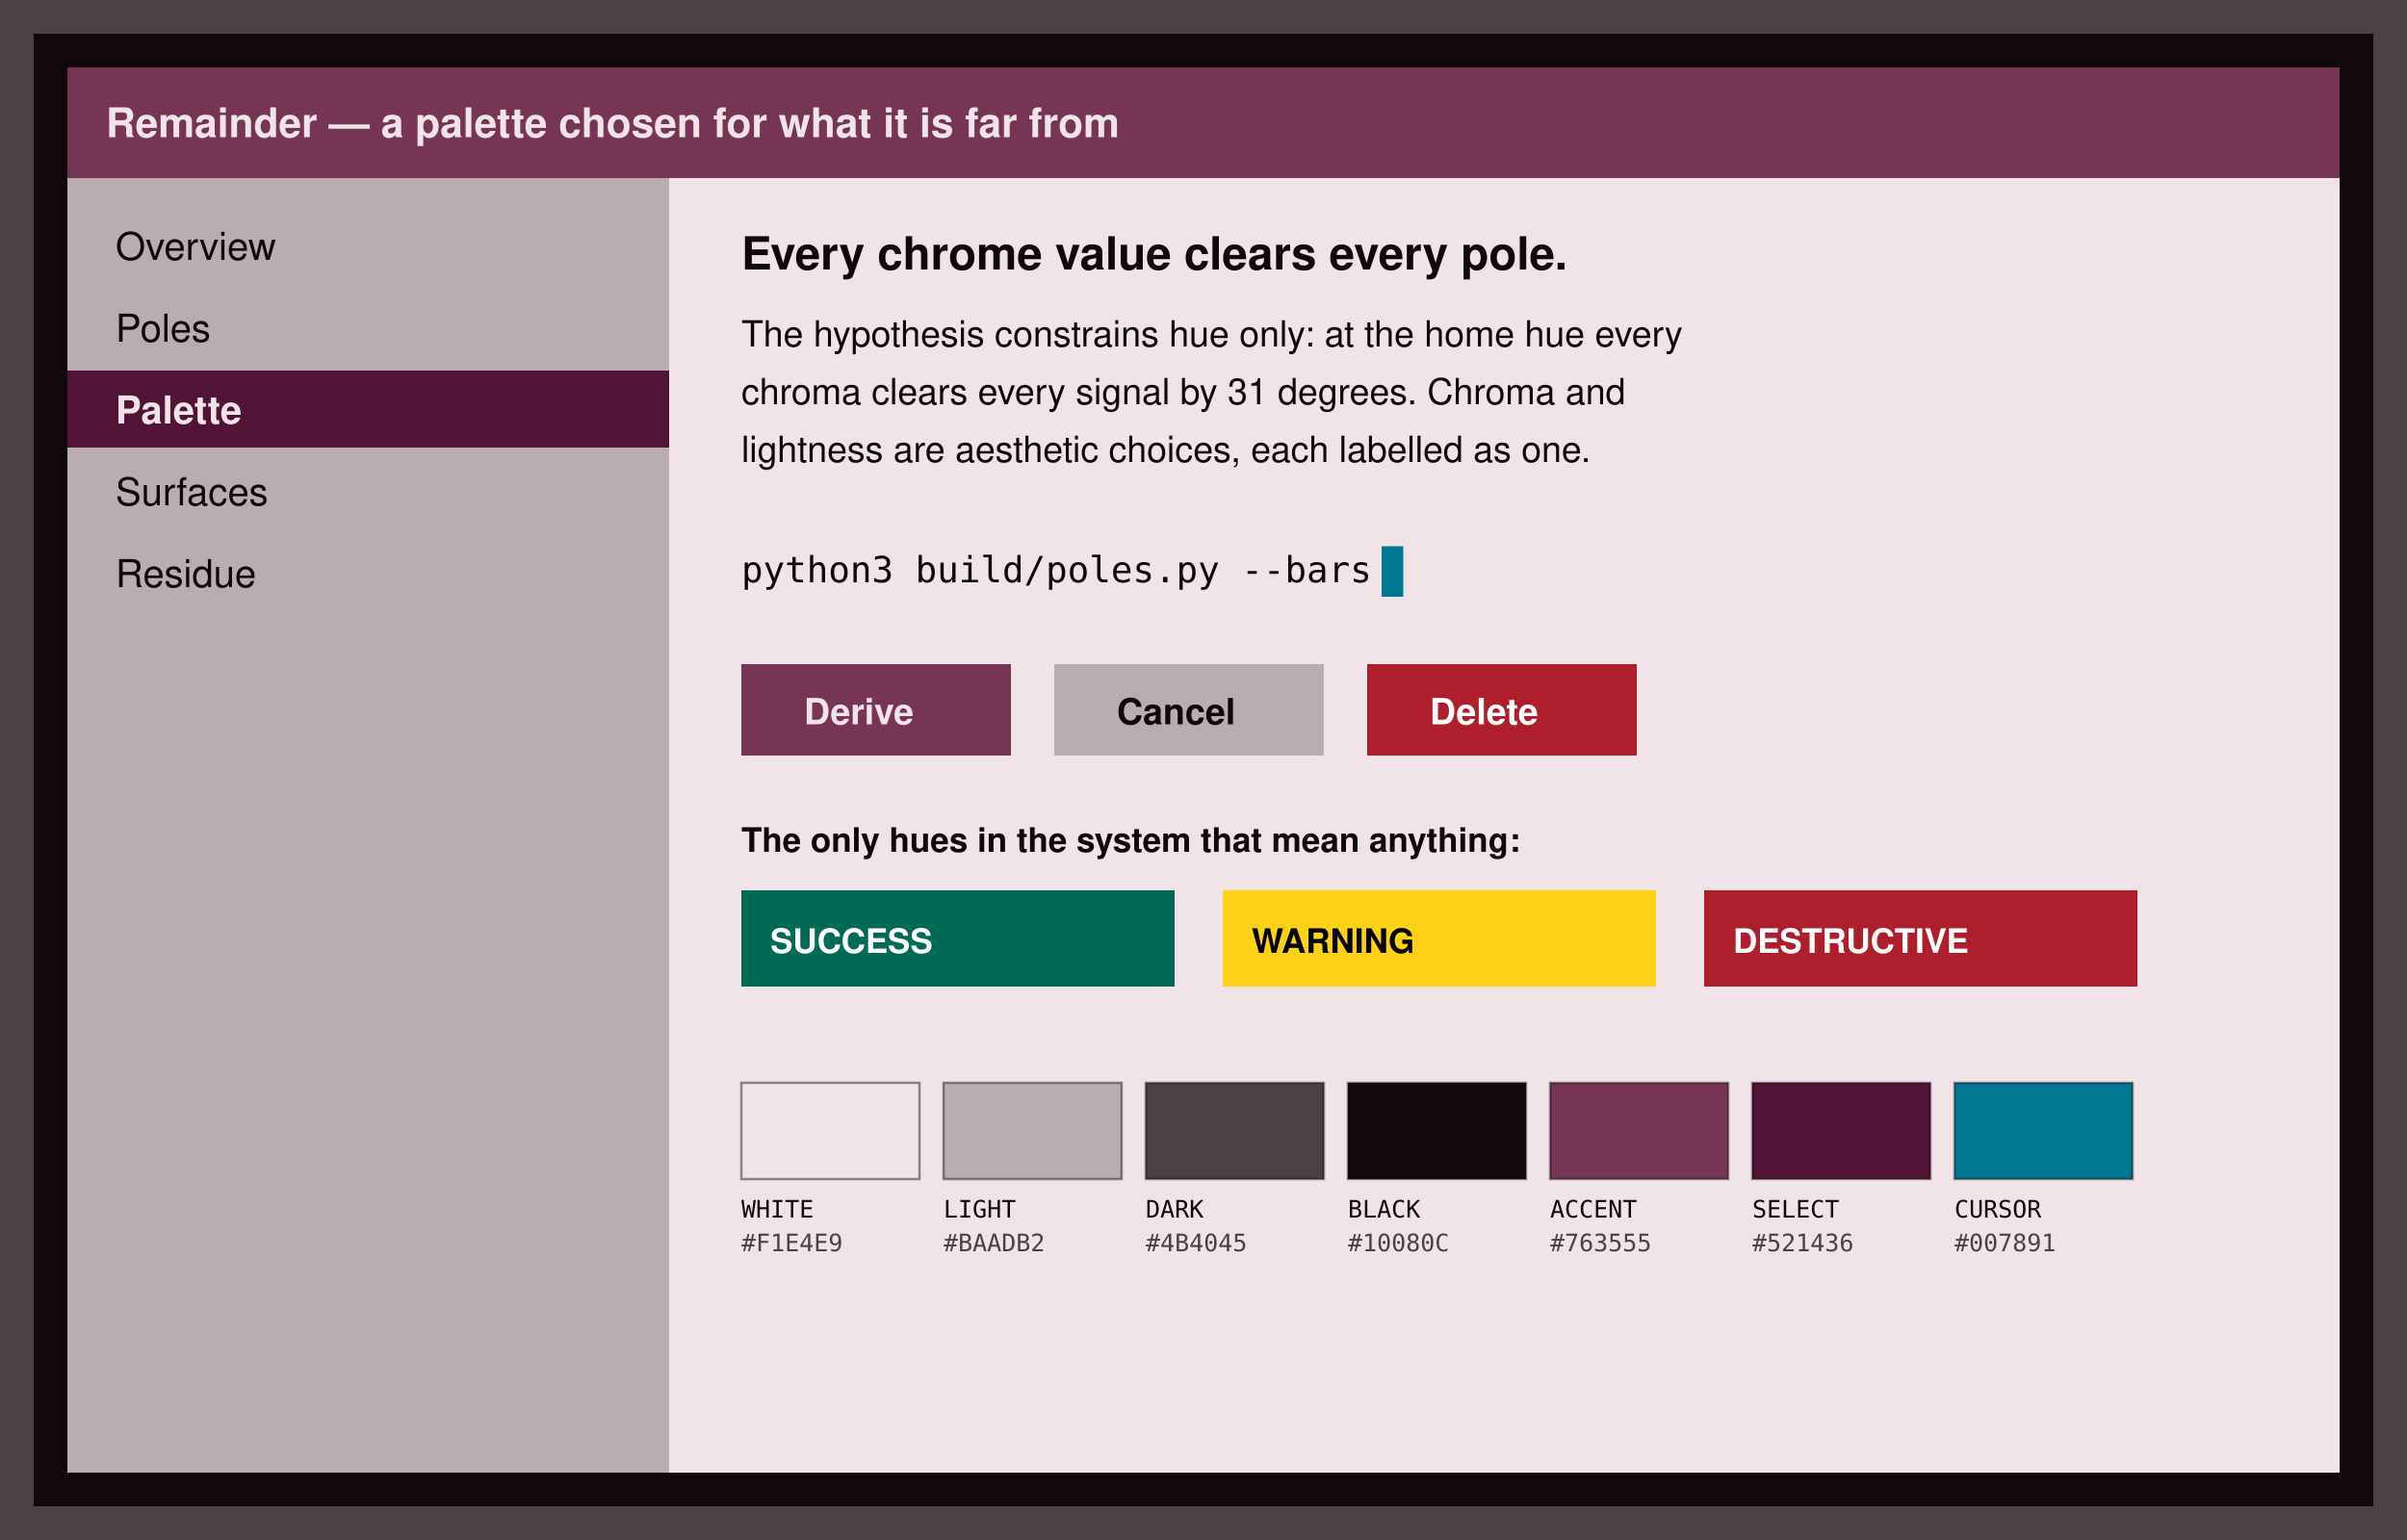
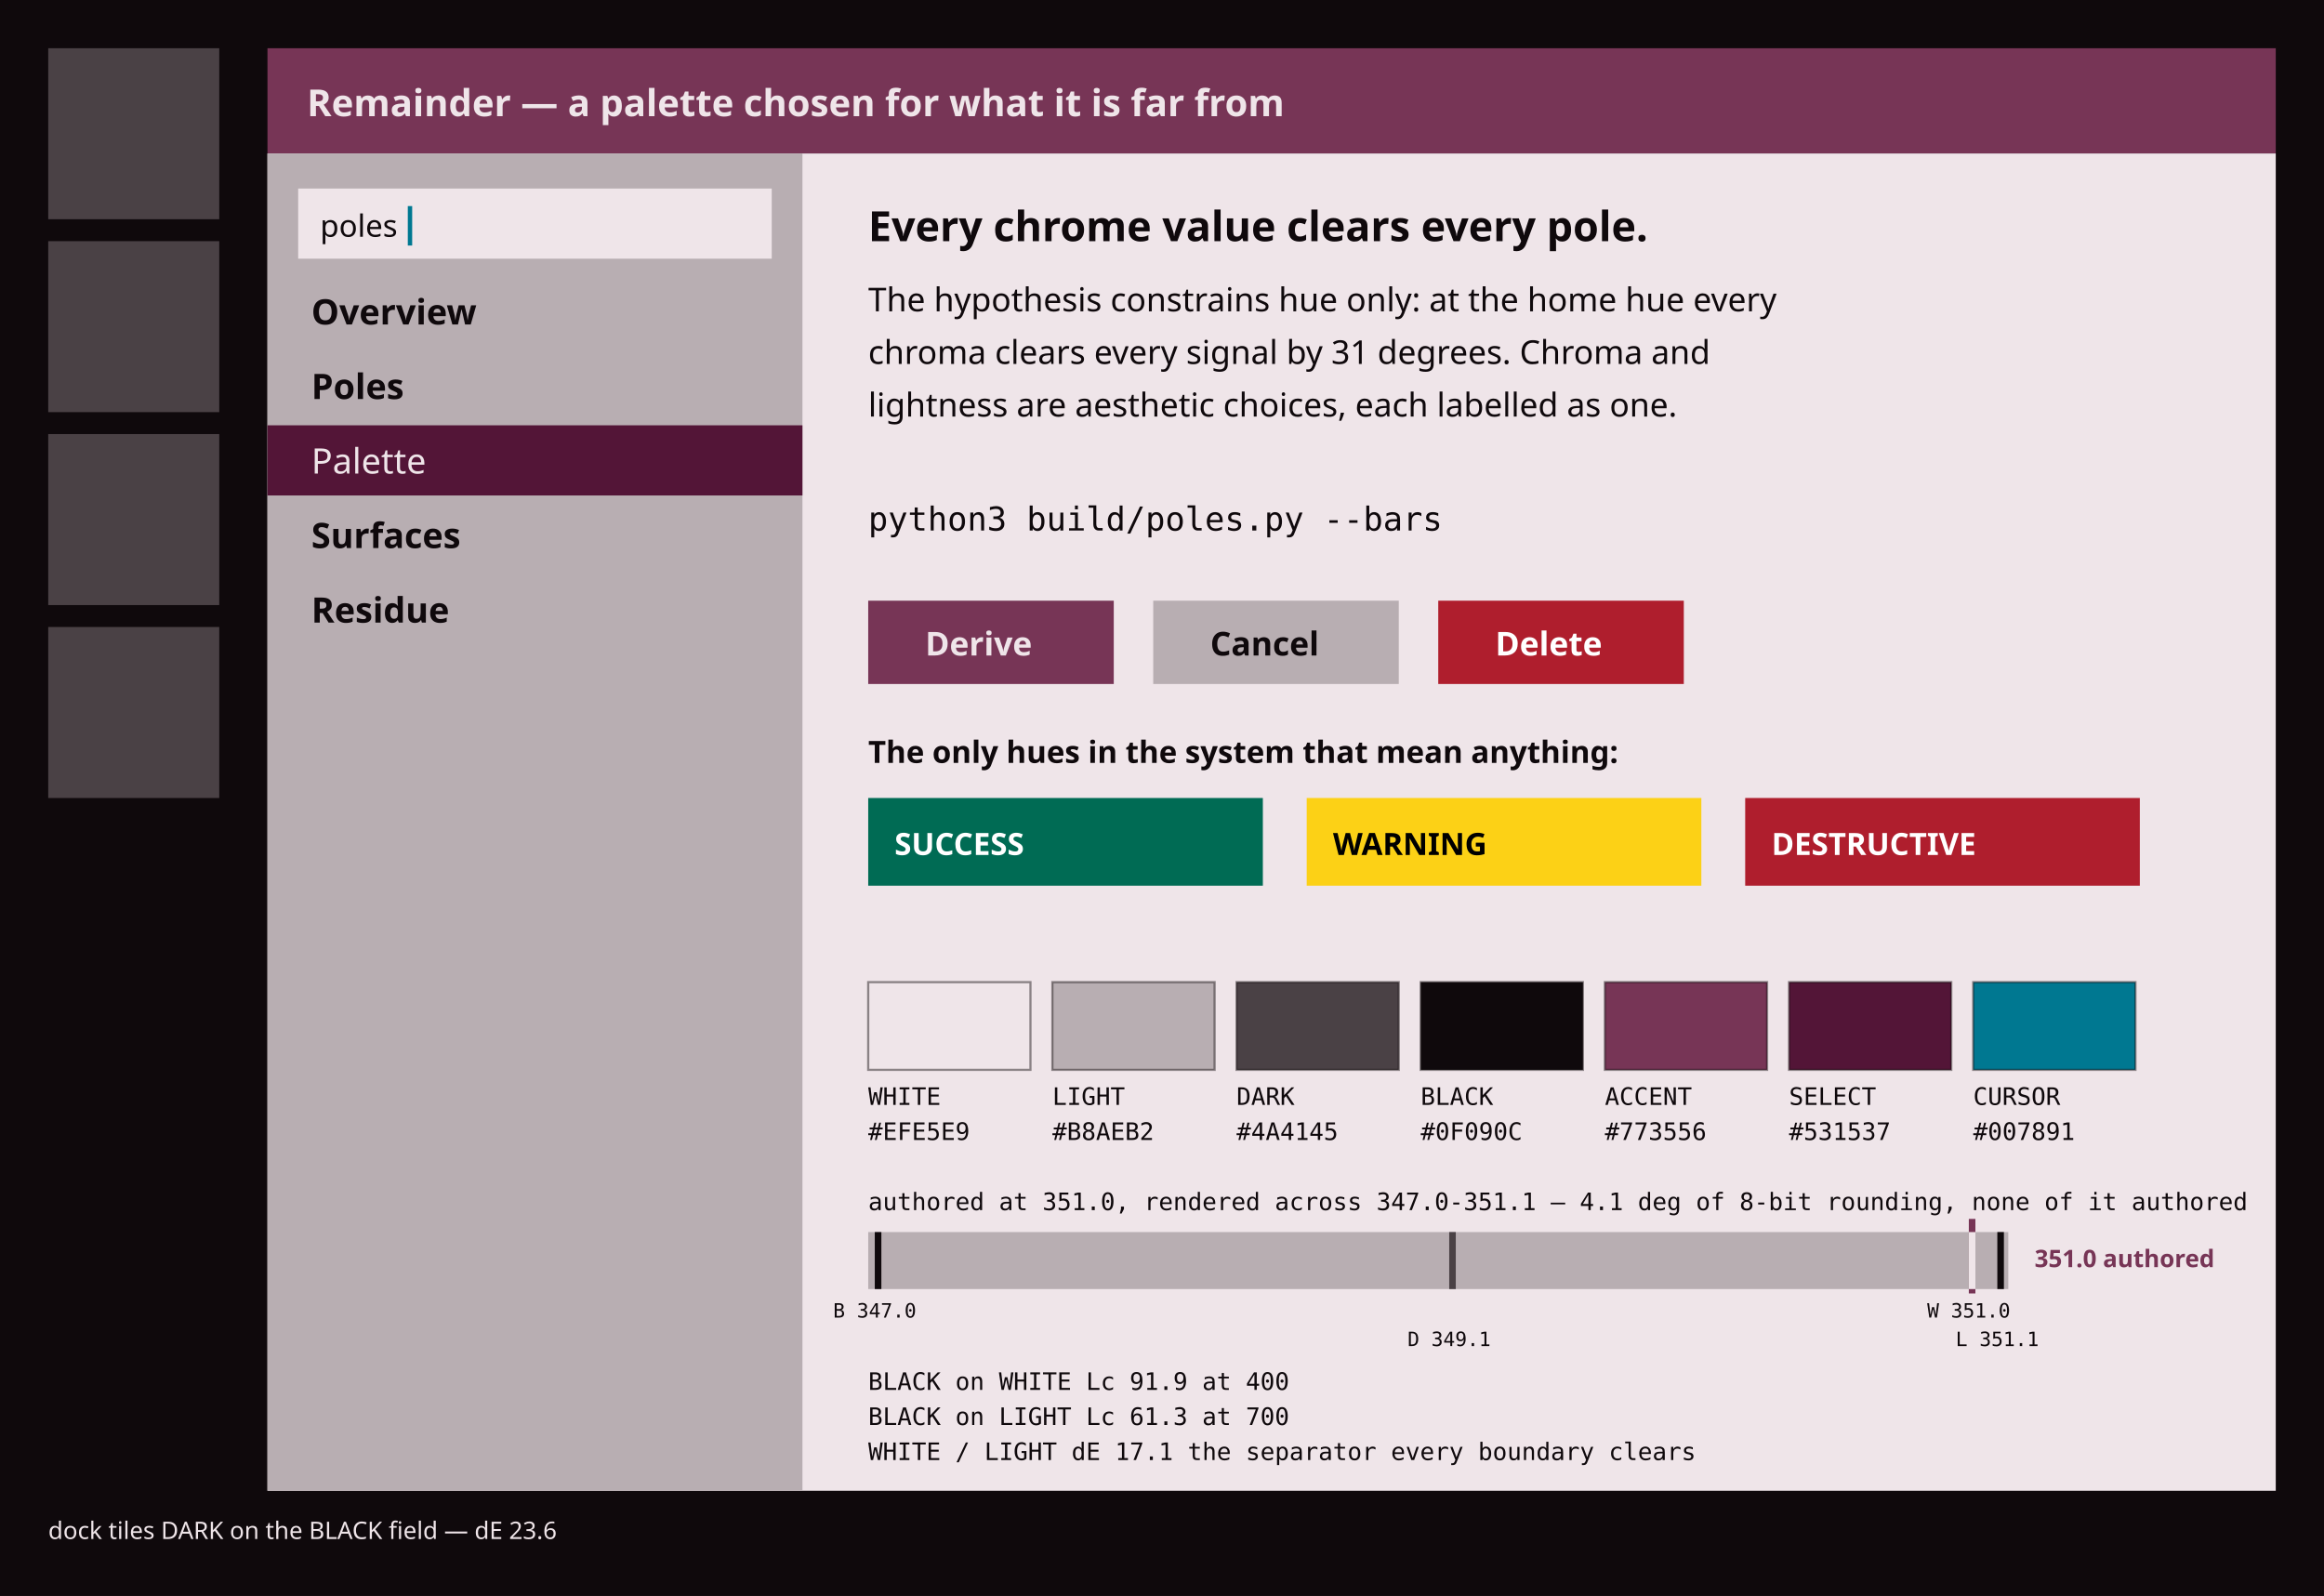
- <svg xmlns="http://www.w3.org/2000/svg" width="1000" height="640" viewBox="0 0 1000 640">
-   <rect x="0" y="0" width="1000" height="640" fill="#4B4045" />
-   <rect x="14" y="14" width="972" height="612" fill="#10080C" />
-   <rect x="28" y="28" width="944" height="46" fill="#763555" />
-   <text x="44" y="57" font-family="Montserrat, Nimbus Sans, Helvetica, Arial, sans-serif" font-size="17" font-weight="bold" fill="#F1E4E9">Remainder — a palette chosen for what it is far from</text>
-   <rect x="28" y="74" width="944" height="538" fill="#F1E4E9" />
-   <rect x="28" y="74" width="250" height="538" fill="#BAADB2" />
-   <text x="48" y="108" font-family="Montserrat, Nimbus Sans, Helvetica, Arial, sans-serif" font-size="16" fill="#10080C">Overview</text>
-   <text x="48" y="142" font-family="Montserrat, Nimbus Sans, Helvetica, Arial, sans-serif" font-size="16" fill="#10080C">Poles</text>
-   <rect x="28" y="154" width="250" height="32" fill="#521436" />
-   <text x="48" y="176" font-family="Montserrat, Nimbus Sans, Helvetica, Arial, sans-serif" font-size="16" font-weight="bold" fill="#F1E4E9">Palette</text>
-   <text x="48" y="210" font-family="Montserrat, Nimbus Sans, Helvetica, Arial, sans-serif" font-size="16" fill="#10080C">Surfaces</text>
-   <text x="48" y="244" font-family="Montserrat, Nimbus Sans, Helvetica, Arial, sans-serif" font-size="16" fill="#10080C">Residue</text>
-   <text x="308" y="112" font-family="Montserrat, Nimbus Sans, Helvetica, Arial, sans-serif" font-size="19" font-weight="bold" fill="#10080C">Every chrome value clears every pole.</text>
-   <text x="308" y="144" font-family="Montserrat, Nimbus Sans, Helvetica, Arial, sans-serif" font-size="15" fill="#10080C">The hypothesis constrains hue only: at the home hue every</text>
-   <text x="308" y="168" font-family="Montserrat, Nimbus Sans, Helvetica, Arial, sans-serif" font-size="15" fill="#10080C">chroma clears every signal by 31 degrees. Chroma and</text>
-   <text x="308" y="192" font-family="Montserrat, Nimbus Sans, Helvetica, Arial, sans-serif" font-size="15" fill="#10080C">lightness are aesthetic choices, each labelled as one.</text>
-   <text x="308" y="242" font-family="Hack, DejaVu Sans Mono, monospace" font-size="15" fill="#10080C">python3 build/poles.py --bars</text>
-   <rect x="574" y="227" width="9" height="21" fill="#007891" />
-   <rect x="308" y="276" width="112" height="38" fill="#763555" />
-   <text x="334" y="301" font-family="Montserrat, Nimbus Sans, Helvetica, Arial, sans-serif" font-size="15" font-weight="bold" fill="#F1E4E9">Derive</text>
-   <rect x="438" y="276" width="112" height="38" fill="#BAADB2" />
-   <text x="464" y="301" font-family="Montserrat, Nimbus Sans, Helvetica, Arial, sans-serif" font-size="15" font-weight="bold" fill="#10080C">Cancel</text>
-   <rect x="568" y="276" width="112" height="38" fill="#AF1E2D" />
-   <text x="594" y="301" font-family="Montserrat, Nimbus Sans, Helvetica, Arial, sans-serif" font-size="15" font-weight="bold" fill="#FFFFFF">Delete</text>
-   <text x="308" y="354" font-family="Montserrat, Nimbus Sans, Helvetica, Arial, sans-serif" font-size="14" font-weight="bold" fill="#10080C">The only hues in the system that mean anything:</text>
-   <rect x="308" y="370" width="180" height="40" fill="#006B54" />
-   <text x="320" y="396" font-family="Montserrat, Nimbus Sans, Helvetica, Arial, sans-serif" font-size="14" font-weight="bold" fill="#FFFFFF">SUCCESS</text>
-   <rect x="508" y="370" width="180" height="40" fill="#FCD116" />
-   <text x="520" y="396" font-family="Montserrat, Nimbus Sans, Helvetica, Arial, sans-serif" font-size="14" font-weight="bold" fill="#000000">WARNING</text>
-   <rect x="708" y="370" width="180" height="40" fill="#AF1E2D" />
-   <text x="720" y="396" font-family="Montserrat, Nimbus Sans, Helvetica, Arial, sans-serif" font-size="14" font-weight="bold" fill="#FFFFFF">DESTRUCTIVE</text>
-   <rect x="308" y="450" width="74" height="40" fill="#F1E4E9" />
-   <rect x="308" y="450" width="74" height="40" fill="none" stroke="#10080C" stroke-width="1" opacity="0.45" />
-   <text x="308" y="506" font-family="Hack, DejaVu Sans Mono, monospace" font-size="10" fill="#10080C">WHITE</text>
-   <text x="308" y="520" font-family="Hack, DejaVu Sans Mono, monospace" font-size="10" fill="#4B4045">#F1E4E9</text>
-   <rect x="392" y="450" width="74" height="40" fill="#BAADB2" />
-   <rect x="392" y="450" width="74" height="40" fill="none" stroke="#10080C" stroke-width="1" opacity="0.45" />
-   <text x="392" y="506" font-family="Hack, DejaVu Sans Mono, monospace" font-size="10" fill="#10080C">LIGHT</text>
-   <text x="392" y="520" font-family="Hack, DejaVu Sans Mono, monospace" font-size="10" fill="#4B4045">#BAADB2</text>
-   <rect x="476" y="450" width="74" height="40" fill="#4B4045" />
-   <rect x="476" y="450" width="74" height="40" fill="none" stroke="#10080C" stroke-width="1" opacity="0.45" />
-   <text x="476" y="506" font-family="Hack, DejaVu Sans Mono, monospace" font-size="10" fill="#10080C">DARK</text>
-   <text x="476" y="520" font-family="Hack, DejaVu Sans Mono, monospace" font-size="10" fill="#4B4045">#4B4045</text>
-   <rect x="560" y="450" width="74" height="40" fill="#10080C" />
-   <rect x="560" y="450" width="74" height="40" fill="none" stroke="#10080C" stroke-width="1" opacity="0.45" />
-   <text x="560" y="506" font-family="Hack, DejaVu Sans Mono, monospace" font-size="10" fill="#10080C">BLACK</text>
-   <text x="560" y="520" font-family="Hack, DejaVu Sans Mono, monospace" font-size="10" fill="#4B4045">#10080C</text>
-   <rect x="644" y="450" width="74" height="40" fill="#763555" />
-   <rect x="644" y="450" width="74" height="40" fill="none" stroke="#10080C" stroke-width="1" opacity="0.45" />
-   <text x="644" y="506" font-family="Hack, DejaVu Sans Mono, monospace" font-size="10" fill="#10080C">ACCENT</text>
-   <text x="644" y="520" font-family="Hack, DejaVu Sans Mono, monospace" font-size="10" fill="#4B4045">#763555</text>
-   <rect x="728" y="450" width="74" height="40" fill="#521436" />
-   <rect x="728" y="450" width="74" height="40" fill="none" stroke="#10080C" stroke-width="1" opacity="0.45" />
-   <text x="728" y="506" font-family="Hack, DejaVu Sans Mono, monospace" font-size="10" fill="#10080C">SELECT</text>
-   <text x="728" y="520" font-family="Hack, DejaVu Sans Mono, monospace" font-size="10" fill="#4B4045">#521436</text>
-   <rect x="812" y="450" width="74" height="40" fill="#007891" />
-   <rect x="812" y="450" width="74" height="40" fill="none" stroke="#10080C" stroke-width="1" opacity="0.45" />
-   <text x="812" y="506" font-family="Hack, DejaVu Sans Mono, monospace" font-size="10" fill="#10080C">CURSOR</text>
-   <text x="812" y="520" font-family="Hack, DejaVu Sans Mono, monospace" font-size="10" fill="#4B4045">#007891</text>
+ <svg xmlns="http://www.w3.org/2000/svg" width="1060" height="728" viewBox="0 0 1060 728">
+   <rect x="0" y="0" width="1060" height="728" fill="#0F090C" />
+   <rect x="22" y="22" width="78" height="78" fill="#4A4145" />
+   <rect x="22" y="110" width="78" height="78" fill="#4A4145" />
+   <rect x="22" y="198" width="78" height="78" fill="#4A4145" />
+   <rect x="22" y="286" width="78" height="78" fill="#4A4145" />
+   <text x="22" y="702" font-family="Montserrat, sans-serif" font-size="11" font-weight="400" fill="#EFE5E9">dock tiles DARK on the BLACK field — dE 23.6</text>
+   <rect x="122" y="22" width="916" height="48" fill="#773556" />
+   <text x="140" y="53" font-family="Montserrat, sans-serif" font-size="17" font-weight="700" fill="#EFE5E9">Remainder — a palette chosen for what it is far from</text>
+   <rect x="122" y="70" width="916" height="610" fill="#EFE5E9" />
+   <rect x="122" y="70" width="244" height="610" fill="#B8AEB2" />
+   <rect x="136" y="86" width="216" height="32" fill="#EFE5E9" />
+   <text x="146" y="108" font-family="Montserrat, sans-serif" font-size="14" font-weight="400" fill="#0F090C">poles</text>
+   <rect x="186" y="94" width="2" height="18" fill="#007891" />
+   <text x="142" y="148" font-family="Montserrat, sans-serif" font-size="16" font-weight="700" fill="#0F090C">Overview</text>
+   <text x="142" y="182" font-family="Montserrat, sans-serif" font-size="16" font-weight="700" fill="#0F090C">Poles</text>
+   <rect x="122" y="194" width="244" height="32" fill="#531537" />
+   <text x="142" y="216" font-family="Montserrat, sans-serif" font-size="16" font-weight="400" fill="#EFE5E9">Palette</text>
+   <text x="142" y="250" font-family="Montserrat, sans-serif" font-size="16" font-weight="700" fill="#0F090C">Surfaces</text>
+   <text x="142" y="284" font-family="Montserrat, sans-serif" font-size="16" font-weight="700" fill="#0F090C">Residue</text>
+   <text x="396" y="110" font-family="Montserrat, sans-serif" font-size="19" font-weight="700" fill="#0F090C">Every chrome value clears every pole.</text>
+   <text x="396" y="142" font-family="Montserrat, sans-serif" font-size="15" font-weight="400" fill="#0F090C">The hypothesis constrains hue only: at the home hue every</text>
+   <text x="396" y="166" font-family="Montserrat, sans-serif" font-size="15" font-weight="400" fill="#0F090C">chroma clears every signal by 31 degrees. Chroma and</text>
+   <text x="396" y="190" font-family="Montserrat, sans-serif" font-size="15" font-weight="400" fill="#0F090C">lightness are aesthetic choices, each labelled as one.</text>
+   <text x="396" y="242" font-family="Hack, monospace" font-size="15" font-weight="400" fill="#0F090C">python3 build/poles.py --bars</text>
+   <rect x="396" y="274" width="112" height="38" fill="#773556" />
+   <text x="422" y="299" font-family="Montserrat, sans-serif" font-size="15" font-weight="700" fill="#EFE5E9">Derive</text>
+   <rect x="526" y="274" width="112" height="38" fill="#B8AEB2" />
+   <text x="552" y="299" font-family="Montserrat, sans-serif" font-size="15" font-weight="700" fill="#0F090C">Cancel</text>
+   <rect x="656" y="274" width="112" height="38" fill="#AF1E2D" />
+   <text x="682" y="299" font-family="Montserrat, sans-serif" font-size="15" font-weight="700" fill="#FFFFFF">Delete</text>
+   <text x="396" y="348" font-family="Montserrat, sans-serif" font-size="14" font-weight="700" fill="#0F090C">The only hues in the system that mean anything:</text>
+   <rect x="396" y="364" width="180" height="40" fill="#006B54" />
+   <text x="408" y="390" font-family="Montserrat, sans-serif" font-size="14" font-weight="700" fill="#FFFFFF">SUCCESS</text>
+   <rect x="596" y="364" width="180" height="40" fill="#FCD116" />
+   <text x="608" y="390" font-family="Montserrat, sans-serif" font-size="14" font-weight="700" fill="#000000">WARNING</text>
+   <rect x="796" y="364" width="180" height="40" fill="#AF1E2D" />
+   <text x="808" y="390" font-family="Montserrat, sans-serif" font-size="14" font-weight="700" fill="#FFFFFF">DESTRUCTIVE</text>
+   <rect x="396" y="448" width="74" height="40" fill="#EFE5E9" />
+   <rect x="396" y="448" width="74" height="40" fill="none" stroke="#0F090C" stroke-width="1" opacity="0.45" />
+   <text x="396" y="504" font-family="Hack, monospace" font-size="11" font-weight="400" fill="#0F090C">WHITE</text>
+   <text x="396" y="520" font-family="Hack, monospace" font-size="11" font-weight="400" fill="#0F090C">#EFE5E9</text>
+   <rect x="480" y="448" width="74" height="40" fill="#B8AEB2" />
+   <rect x="480" y="448" width="74" height="40" fill="none" stroke="#0F090C" stroke-width="1" opacity="0.45" />
+   <text x="480" y="504" font-family="Hack, monospace" font-size="11" font-weight="400" fill="#0F090C">LIGHT</text>
+   <text x="480" y="520" font-family="Hack, monospace" font-size="11" font-weight="400" fill="#0F090C">#B8AEB2</text>
+   <rect x="564" y="448" width="74" height="40" fill="#4A4145" />
+   <rect x="564" y="448" width="74" height="40" fill="none" stroke="#0F090C" stroke-width="1" opacity="0.45" />
+   <text x="564" y="504" font-family="Hack, monospace" font-size="11" font-weight="400" fill="#0F090C">DARK</text>
+   <text x="564" y="520" font-family="Hack, monospace" font-size="11" font-weight="400" fill="#0F090C">#4A4145</text>
+   <rect x="648" y="448" width="74" height="40" fill="#0F090C" />
+   <rect x="648" y="448" width="74" height="40" fill="none" stroke="#0F090C" stroke-width="1" opacity="0.45" />
+   <text x="648" y="504" font-family="Hack, monospace" font-size="11" font-weight="400" fill="#0F090C">BLACK</text>
+   <text x="648" y="520" font-family="Hack, monospace" font-size="11" font-weight="400" fill="#0F090C">#0F090C</text>
+   <rect x="732" y="448" width="74" height="40" fill="#773556" />
+   <rect x="732" y="448" width="74" height="40" fill="none" stroke="#0F090C" stroke-width="1" opacity="0.45" />
+   <text x="732" y="504" font-family="Hack, monospace" font-size="11" font-weight="400" fill="#0F090C">ACCENT</text>
+   <text x="732" y="520" font-family="Hack, monospace" font-size="11" font-weight="400" fill="#0F090C">#773556</text>
+   <rect x="816" y="448" width="74" height="40" fill="#531537" />
+   <rect x="816" y="448" width="74" height="40" fill="none" stroke="#0F090C" stroke-width="1" opacity="0.45" />
+   <text x="816" y="504" font-family="Hack, monospace" font-size="11" font-weight="400" fill="#0F090C">SELECT</text>
+   <text x="816" y="520" font-family="Hack, monospace" font-size="11" font-weight="400" fill="#0F090C">#531537</text>
+   <rect x="900" y="448" width="74" height="40" fill="#007891" />
+   <rect x="900" y="448" width="74" height="40" fill="none" stroke="#0F090C" stroke-width="1" opacity="0.45" />
+   <text x="900" y="504" font-family="Hack, monospace" font-size="11" font-weight="400" fill="#0F090C">CURSOR</text>
+   <text x="900" y="520" font-family="Hack, monospace" font-size="11" font-weight="400" fill="#0F090C">#007891</text>
+   <text x="396" y="552" font-family="Hack, monospace" font-size="11" font-weight="400" fill="#0F090C">authored at 351.0, rendered across 347.0-351.1 — 4.1 deg of 8-bit rounding, none of it authored</text>
+   <rect x="396" y="562" width="520" height="26" fill="#B8AEB2" />
+   <rect x="898" y="556" width="3" height="34" fill="#773556" />
+   <text x="928" y="578" font-family="Montserrat, sans-serif" font-size="11" font-weight="700" fill="#773556">351.0 authored</text>
+   <rect x="399" y="562" width="3" height="26" fill="#0F090C" />
+   <text x="380" y="601" font-family="Hack, monospace" font-size="9" font-weight="400" fill="#0F090C">B 347.0</text>
+   <rect x="661" y="562" width="3" height="26" fill="#4A4145" />
+   <text x="642" y="614" font-family="Hack, monospace" font-size="9" font-weight="400" fill="#0F090C">D 349.1</text>
+   <rect x="898" y="562" width="3" height="26" fill="#EFE5E9" />
+   <text x="879" y="601" font-family="Hack, monospace" font-size="9" font-weight="400" fill="#0F090C">W 351.0</text>
+   <rect x="911" y="562" width="3" height="26" fill="#0F090C" />
+   <text x="892" y="614" font-family="Hack, monospace" font-size="9" font-weight="400" fill="#0F090C">L 351.1</text>
+   <text x="396" y="634" font-family="Hack, monospace" font-size="11" font-weight="400" fill="#0F090C">BLACK on WHITE  Lc  91.9  at 400</text>
+   <text x="396" y="650" font-family="Hack, monospace" font-size="11" font-weight="400" fill="#0F090C">BLACK on LIGHT  Lc  61.3  at 700</text>
+   <text x="396" y="666" font-family="Hack, monospace" font-size="11" font-weight="400" fill="#0F090C">WHITE / LIGHT  dE  17.1  the separator every boundary clears</text>
</svg>
